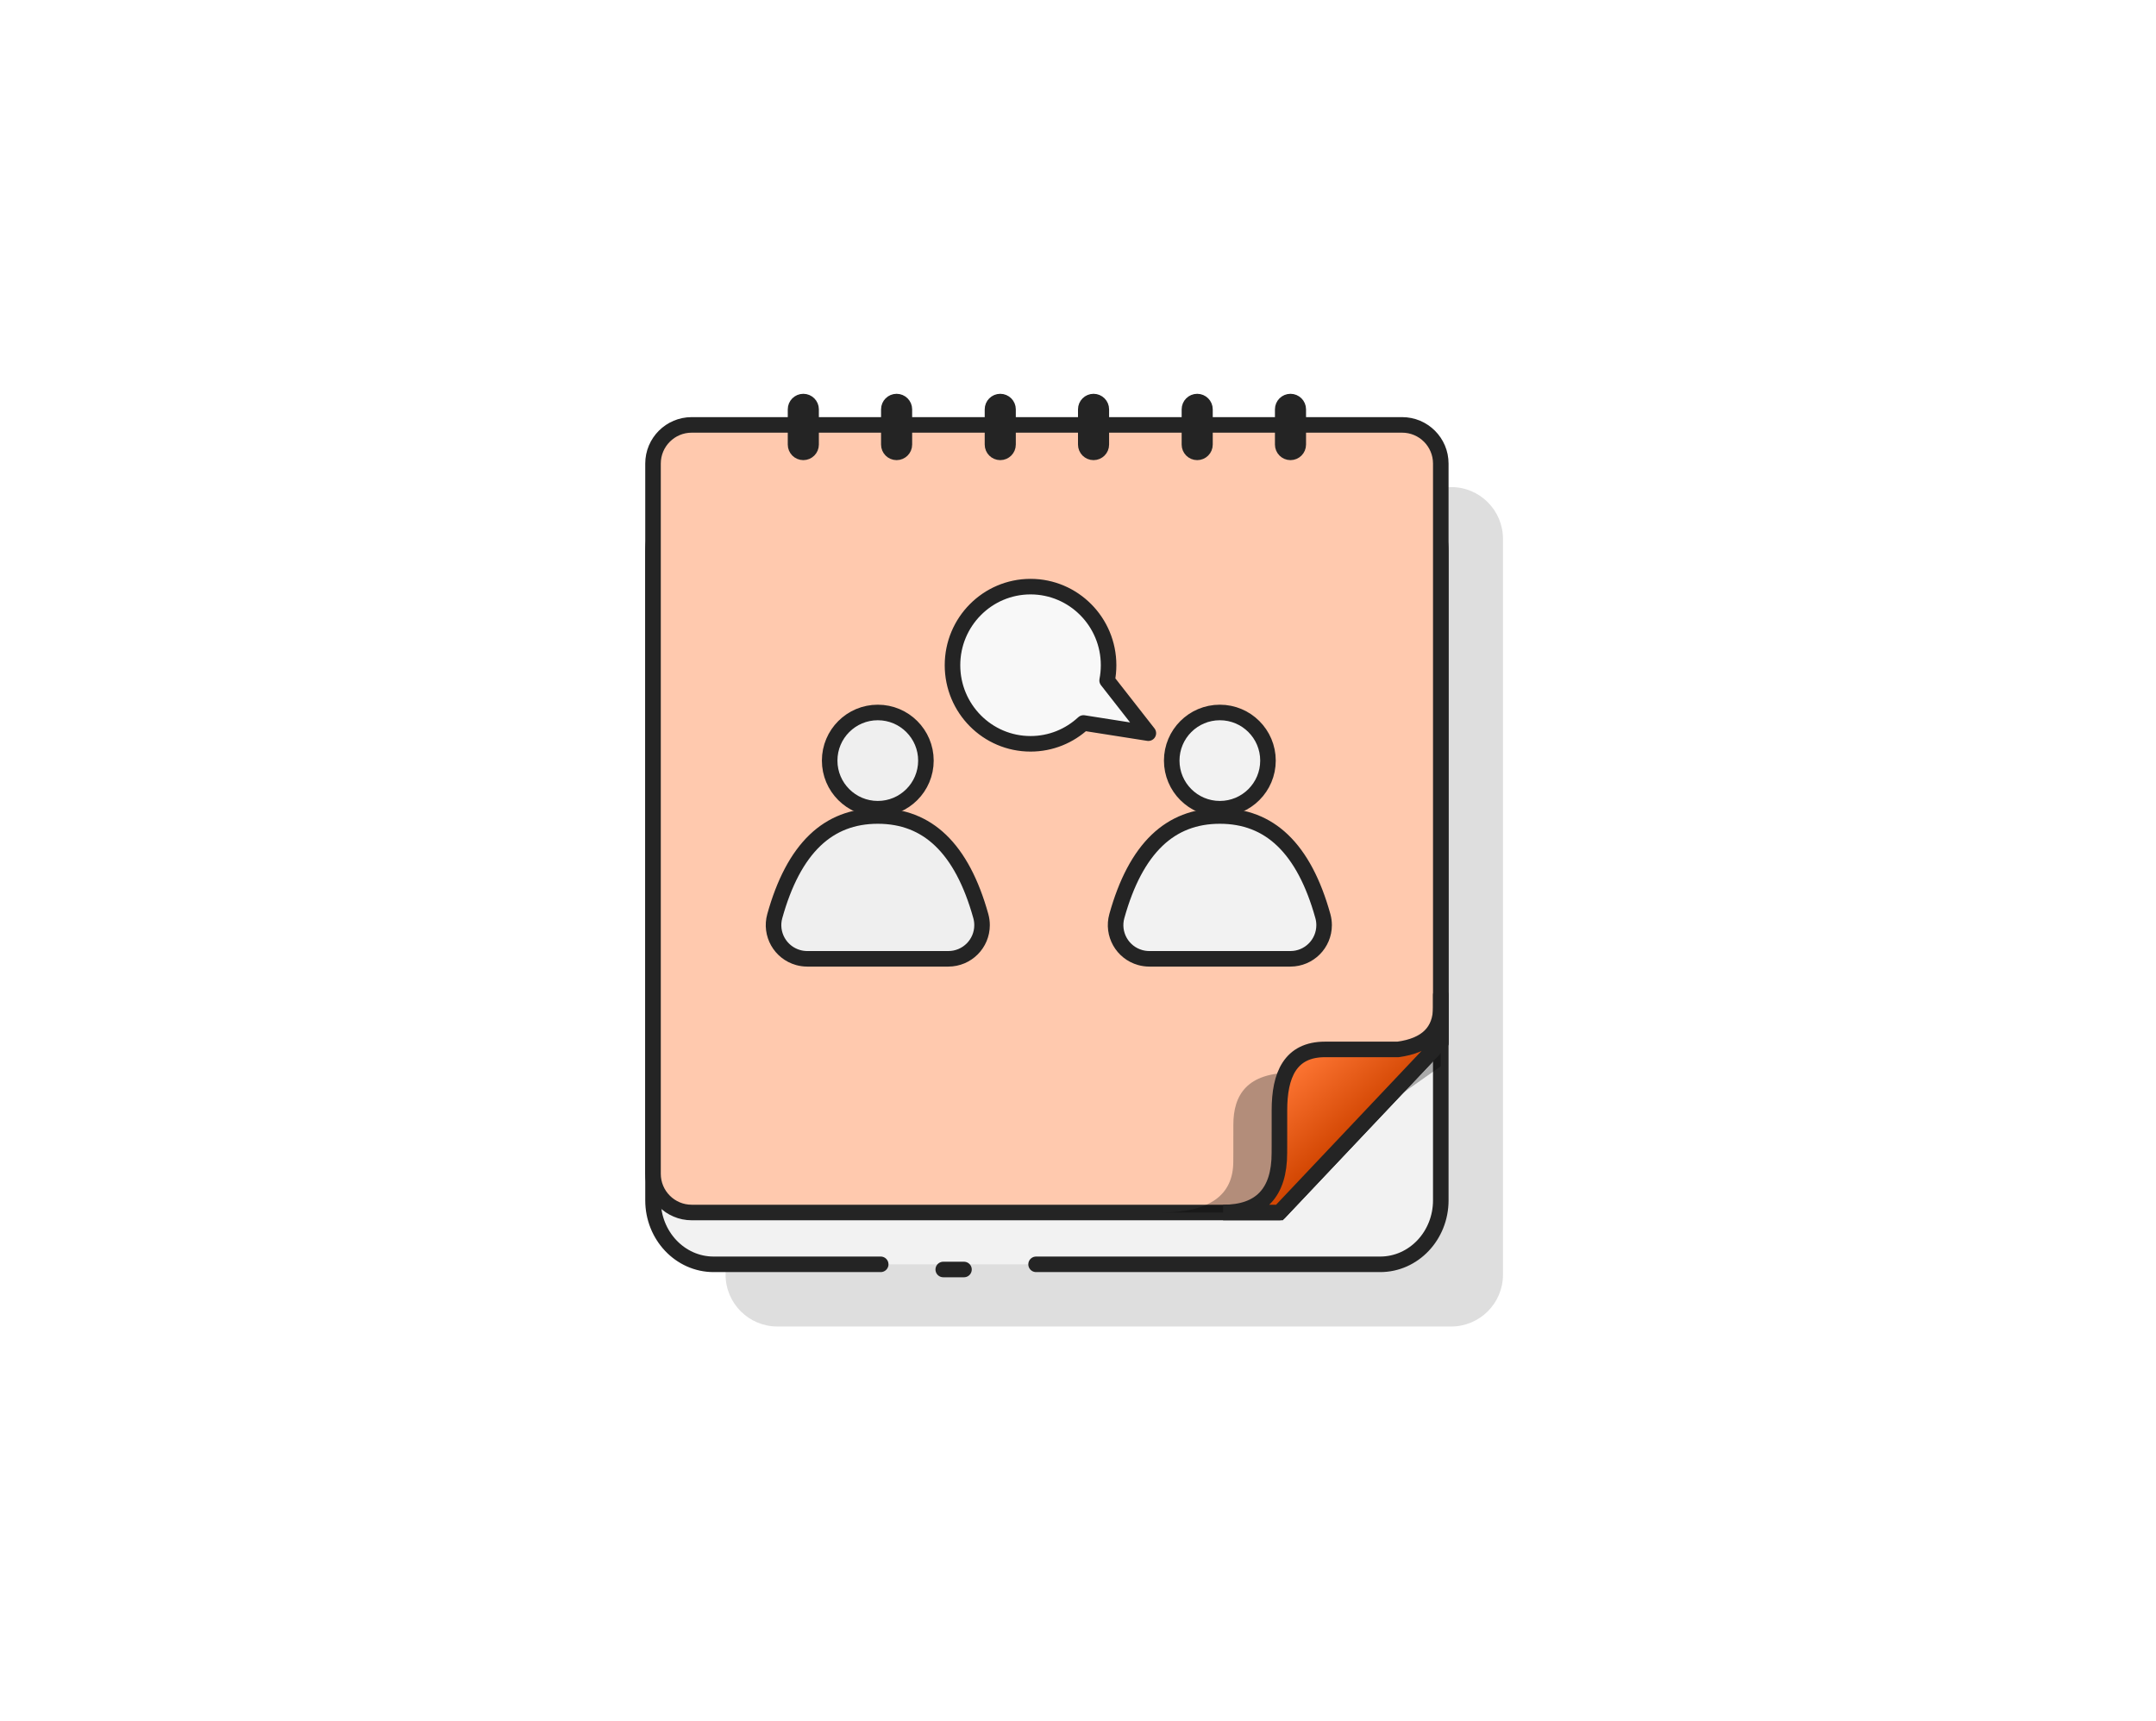
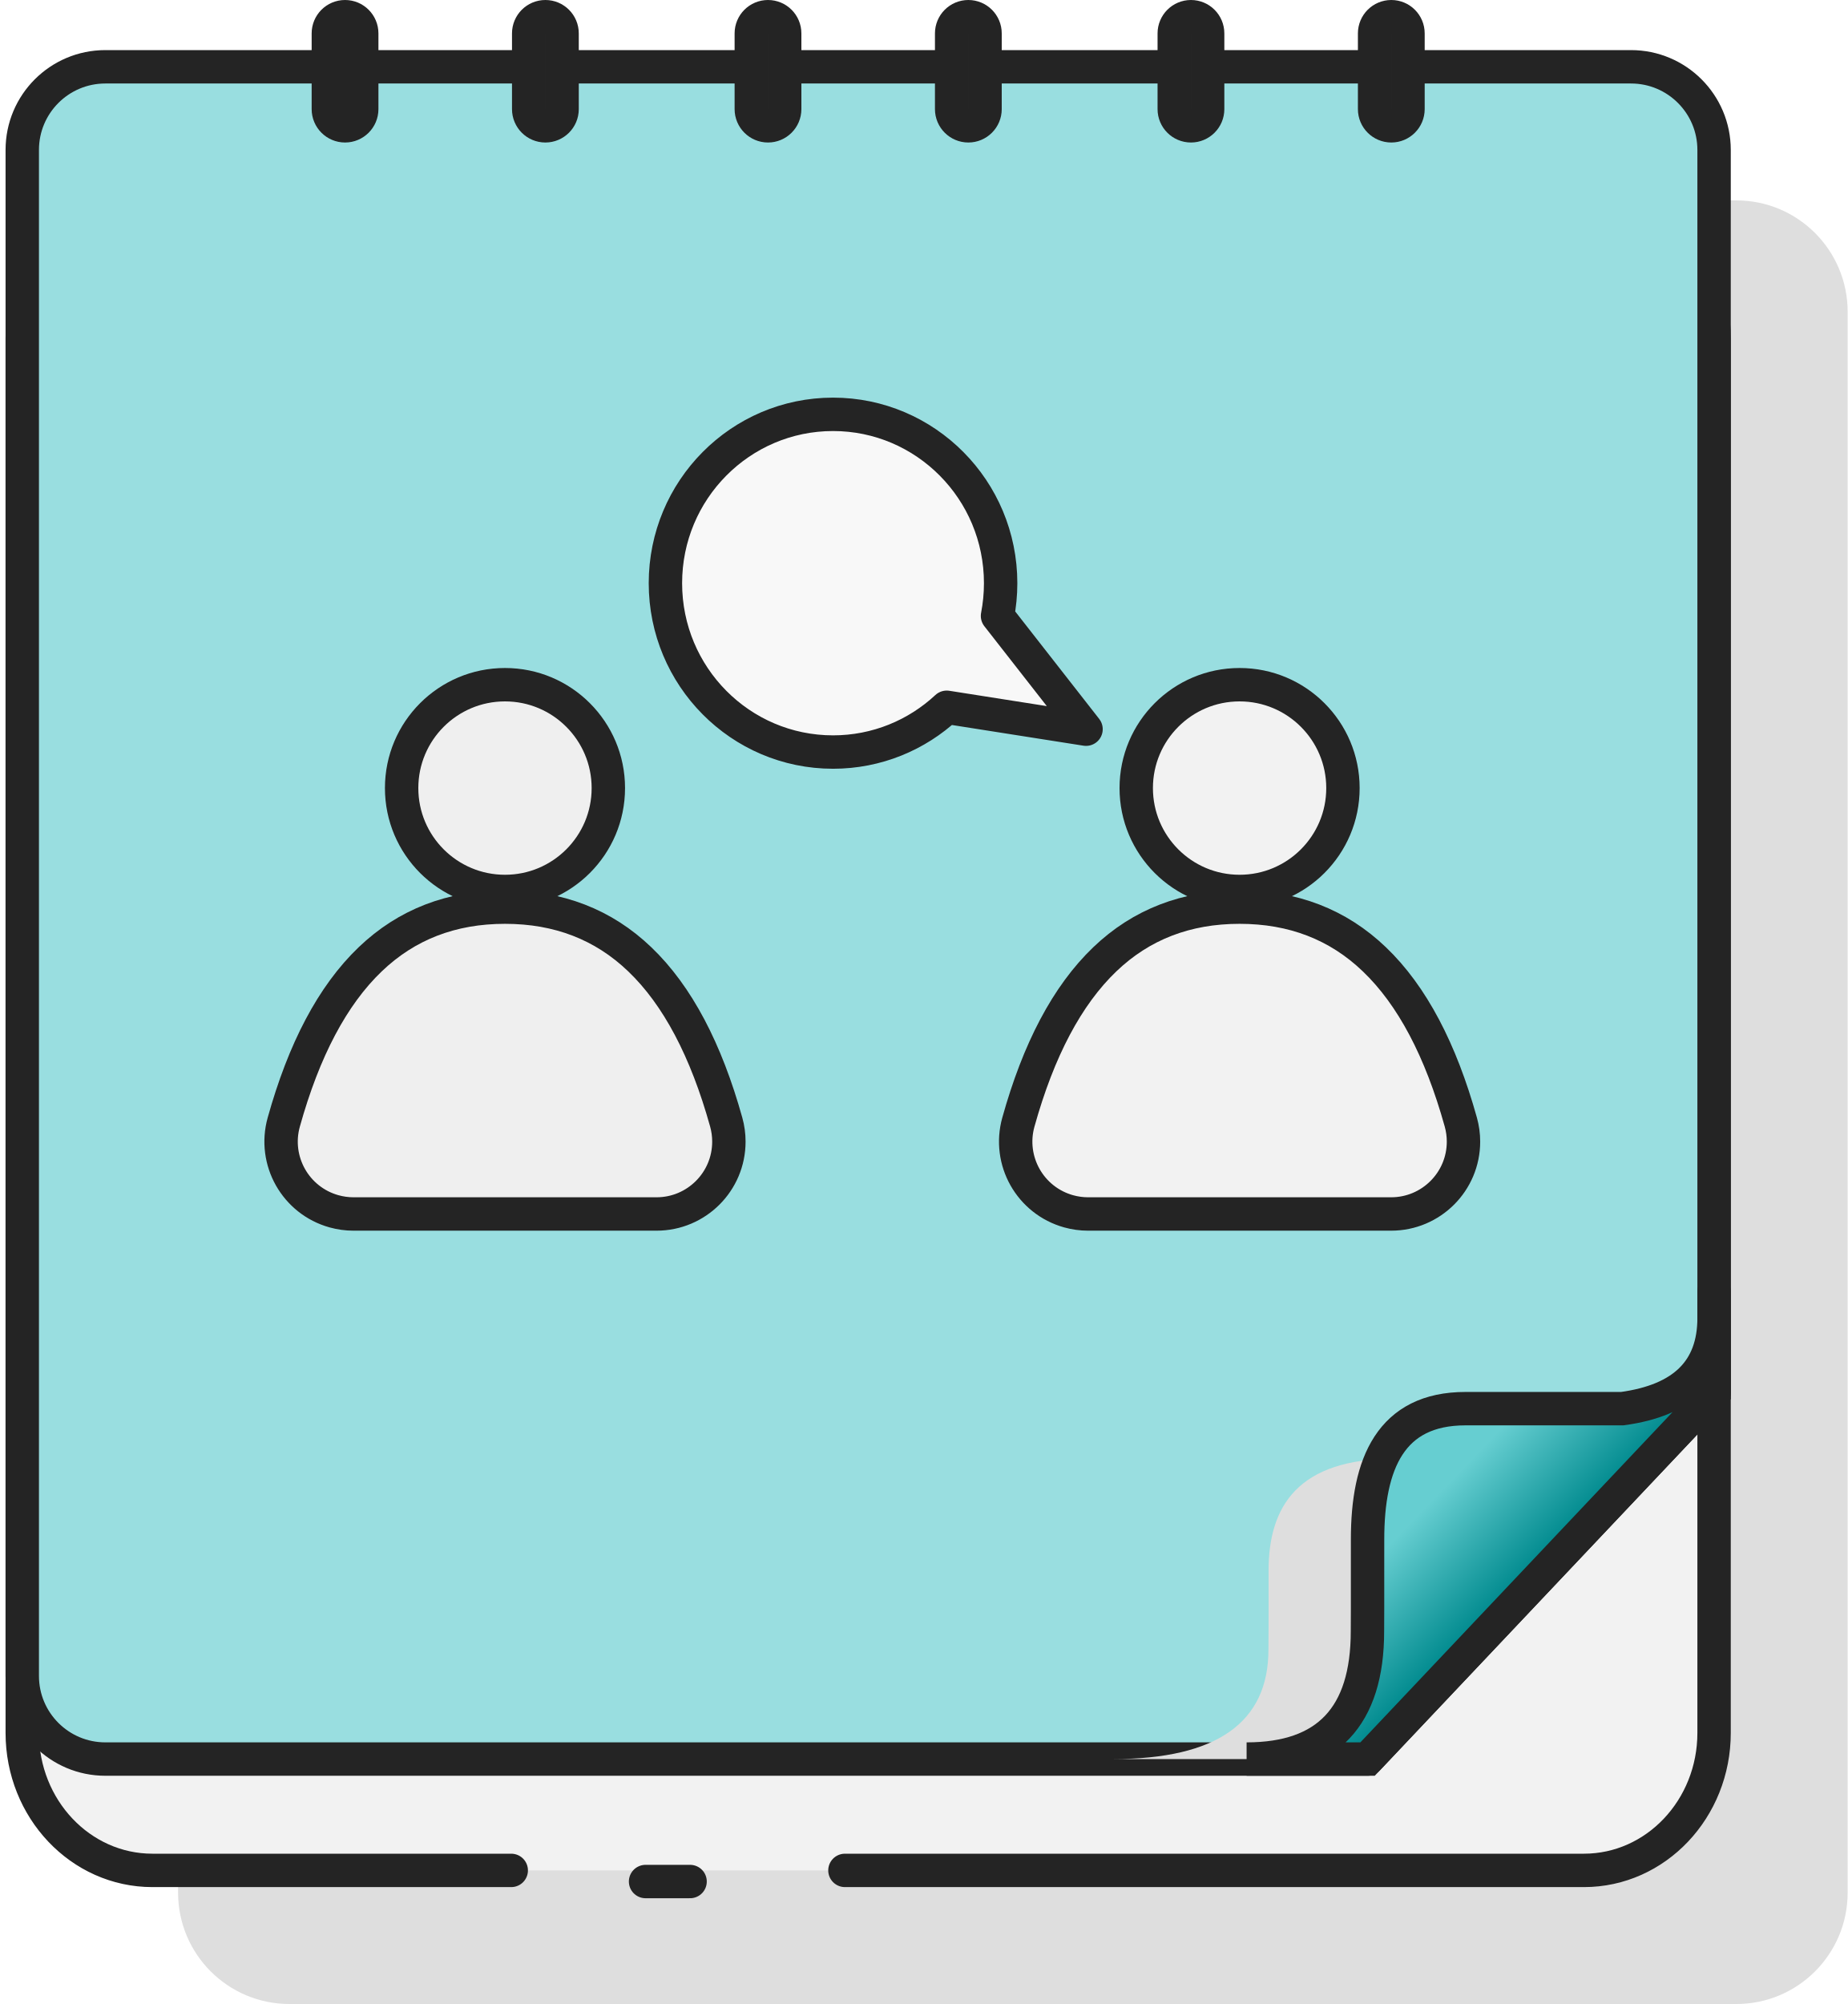
- <svg xmlns="http://www.w3.org/2000/svg" width="208" height="166" viewBox="0 0 208 166">
+ <svg xmlns="http://www.w3.org/2000/svg" width="83px" height="90px" viewBox="0 0 83 90" version="1.1">
  <defs>
-     <linearGradient id="icon_expresstermin-a" x1="64.156%" x2="34.382%" y1="61.956%" y2="29.158%">
-       <stop offset="0%" stop-color="#D04400" />
-       <stop offset="100%" stop-color="#FF7735" />
+     <linearGradient x1="61.351%" y1="59.073%" x2="42.888%" y2="41.376%" id="linearGradient-1">
+       <stop stop-color="#008A8E" offset="0%" />
+       <stop stop-color="#66CED1" offset="100%" />
    </linearGradient>
  </defs>
-   <g fill="none" fill-rule="evenodd" transform="translate(63 38)">
-     <rect width="75" height="81" x="7" y="9" fill="#DEDEDE" rx="5" />
-     <path fill="#F2F2F2" stroke="#242424" stroke-linecap="round" stroke-linejoin="round" stroke-width="1.5" d="M21.966,84 L5.846,84 C2.617,84 0,81.235 0,77.824 L0,15.176 C0,11.765 2.617,9 5.846,9 L70.154,9 C73.383,9 76,11.765 76,15.176 L76,77.824 C76,81.235 73.383,84 70.154,84 L41.607,84 L36.956,84 M30,84.5 L28,84.5" />
-     <path fill="#FFC9AE" stroke="#242424" stroke-linejoin="round" stroke-width="1.5" d="M3.733,3 L72.267,3 C74.329,3 76,4.671 76,6.733 L76,62.536 L76,62.536 L60.434,79 L3.733,79 C1.671,79 2.02886224e-15,77.329 0,75.267 L0,6.733 C-2.525054e-16,4.671 1.671,3 3.733,3 Z" />
-     <rect width="1.5" height="4.9" x="32.75" y=".75" fill="#D8D8D8" stroke="#242424" stroke-width="1.5" rx=".75" />
-     <rect width="1.5" height="4.9" x="22.75" y=".75" fill="#D8D8D8" stroke="#242424" stroke-width="1.5" rx=".75" />
-     <rect width="1.5" height="4.9" x="13.75" y=".75" fill="#D8D8D8" stroke="#242424" stroke-width="1.5" rx=".75" />
-     <rect width="1.5" height="4.9" x="41.75" y=".75" fill="#D8D8D8" stroke="#242424" stroke-width="1.5" rx=".75" />
-     <rect width="1.5" height="4.9" x="51.75" y=".75" fill="#D8D8D8" stroke="#242424" stroke-width="1.5" rx=".75" />
-     <rect width="1.5" height="4.9" x="60.75" y=".75" fill="#D8D8D8" stroke="#242424" stroke-width="1.5" rx=".75" />
-     <g fill="#EFEFEF" stroke="#242424" stroke-width="1.5" transform="translate(10 30)">
-       <circle cx="11.685" cy="5.393" r="4.643" />
-       <path d="M11.685,10.739 C9.288,10.739 7.268,11.515 5.631,13.082 C3.935,14.706 2.652,17.152 1.747,20.397 C1.506,21.261 1.638,22.141 2.046,22.866 C2.455,23.59 3.14,24.159 4.004,24.4 C4.289,24.479 4.582,24.52 4.877,24.52 L18.493,24.52 C19.391,24.52 20.203,24.156 20.791,23.568 C21.38,22.98 21.743,22.167 21.743,21.27 C21.743,20.975 21.703,20.681 21.624,20.397 C20.719,17.152 19.436,14.706 17.739,13.082 C16.103,11.515 14.083,10.739 11.685,10.739 Z" />
+   <g id="01_Design" stroke="none" stroke-width="1" fill="none" fill-rule="evenodd">
+     <g id="01_all-services" transform="translate(-206, -688)">
+       <g id="expresstermin_finden" transform="translate(140, 646)">
+         <g id="icon_terminbuchung" transform="translate(67, 42)">
+           <rect id="Rectangle" fill="#DEDEDE" x="7" y="9" width="75" height="81" rx="5" />
+           <path d="M21.966,84 L5.846,84 C2.617,84 0,81.235 0,77.824 L0,15.176 C0,11.765 2.617,9 5.846,9 L70.154,9 C73.383,9 76,11.765 76,15.176 L76,77.824 C76,81.235 73.383,84 70.154,84 L41.607,84 L36.956,84 M30,84.5 L28,84.5" id="Shape" stroke="#242424" stroke-width="1.5" fill="#F2F2F2" stroke-linecap="round" stroke-linejoin="round" />
+           <path d="M3.733,3 L72.267,3 C74.329,3 76,4.671 76,6.733 L76,62.536 L76,62.536 L60.434,79 L3.733,79 C1.671,79 9.82563329e-15,77.329 0,75.267 L0,6.733 C-2.525054e-16,4.671 1.671,3 3.733,3 Z" id="Rectangle" stroke="#242424" stroke-width="1.5" fill="#99DEE0" stroke-linejoin="round" />
+           <rect id="Rectangle-Copy-8" stroke="#242424" stroke-width="1.5" fill="#D8D8D8" x="32.75" y="0.75" width="1.5" height="4.9" rx="0.75" />
+           <rect id="Rectangle-Copy-11" stroke="#242424" stroke-width="1.5" fill="#D8D8D8" x="22.75" y="0.75" width="1.5" height="4.9" rx="0.75" />
+           <rect id="Rectangle-Copy-20" stroke="#242424" stroke-width="1.5" fill="#D8D8D8" x="13.75" y="0.75" width="1.5" height="4.9" rx="0.75" />
+           <rect id="Rectangle-Copy-9" stroke="#242424" stroke-width="1.5" fill="#D8D8D8" x="41.75" y="0.75" width="1.5" height="4.9" rx="0.75" />
+           <rect id="Rectangle-Copy-10" stroke="#242424" stroke-width="1.5" fill="#D8D8D8" x="51.75" y="0.75" width="1.5" height="4.9" rx="0.75" />
+           <rect id="Rectangle-Copy-14" stroke="#242424" stroke-width="1.5" fill="#D8D8D8" x="60.75" y="0.75" width="1.5" height="4.9" rx="0.75" />
+           <g id="Group-2" transform="translate(10, 30)" fill="#EFEFEF" stroke="#242424" stroke-width="1.5">
+             <circle id="Oval" cx="11.685" cy="5.393" r="4.643" />
+             <path d="M11.685,10.739 C14.083,10.739 16.103,11.515 17.739,13.082 C19.436,14.706 20.719,17.152 21.624,20.397 C21.703,20.681 21.743,20.975 21.743,21.27 C21.743,22.167 21.38,22.98 20.791,23.568 C20.203,24.156 19.391,24.52 18.493,24.52 L18.493,24.52 L4.877,24.52 C4.582,24.52 4.289,24.479 4.004,24.4 C3.14,24.159 2.455,23.59 2.046,22.866 C1.638,22.141 1.506,21.261 1.747,20.397 C2.652,17.152 3.935,14.706 5.631,13.082 C7.268,11.515 9.288,10.739 11.685,10.739 Z" id="Oval" />
+           </g>
+           <g id="Group-2-Copy" transform="translate(43, 30)" fill="#F2F2F2" stroke="#242424" stroke-width="1.5">
+             <circle id="Oval" cx="11.685" cy="5.393" r="4.643" />
+             <path d="M11.685,10.739 C14.083,10.739 16.103,11.515 17.739,13.082 C19.436,14.706 20.719,17.152 21.624,20.397 C21.703,20.681 21.743,20.975 21.743,21.27 C21.743,22.167 21.38,22.98 20.791,23.568 C20.203,24.156 19.391,24.52 18.493,24.52 L18.493,24.52 L4.877,24.52 C4.582,24.52 4.289,24.479 4.004,24.4 C3.14,24.159 2.455,23.59 2.046,22.866 C1.638,22.141 1.506,21.261 1.747,20.397 C2.652,17.152 3.935,14.706 5.631,13.082 C7.268,11.515 9.288,10.739 11.685,10.739 Z" id="Oval" />
+           </g>
+           <path d="M37.833,17.25 C39.927,17.25 41.822,18.092 43.193,19.453 C44.567,20.816 45.417,22.7 45.417,24.78 C45.417,26.859 44.567,28.743 43.193,30.106 C41.822,31.467 39.927,32.309 37.833,32.309 C37.331,32.309 36.839,32.26 36.364,32.168 L36.364,32.168 L31.277,36.145 L32.261,29.887 C31.013,28.545 30.25,26.75 30.25,24.78 C30.25,22.7 31.099,20.816 32.473,19.453 C33.845,18.092 35.74,17.25 37.833,17.25 Z" id="Combined-Shape" stroke="#242424" stroke-width="1.5" fill="#F8F8F8" stroke-linejoin="round" transform="translate(37.83333, 26.19142) rotate(-90) translate(-37.83333, -26.19142) " />
+           <path d="M76,63.023 L60.332,79 L49,79 C53.657,79 55.984,77.359 55.981,74.078 C55.98,73.603 55.993,73.498 55.987,70.56 C55.98,67.622 57.331,65.511 61.64,65.511 C64.799,65.511 67.817,65.511 70.695,65.511 C74.232,63.95 76,62.165 76,60.156 C76,58.148 76,59.103 76,63.023 Z" id="Path-4" fill="#DEDEDE" style="mix-blend-mode: normal;" />
+           <path d="M76,62.536 L60.434,79 L55,79 C58.622,79 60.432,77.086 60.429,73.257 C60.429,72.703 60.439,72.582 60.434,69.153 C60.429,65.725 61.479,63.263 64.831,63.263 C67.288,63.263 69.635,63.263 71.874,63.263 C74.625,62.891 76,61.534 76,59.191 C76,56.848 76,57.963 76,62.536 Z" id="Path-4" stroke="#242424" stroke-width="1.5" fill="url(#linearGradient-1)" />
+         </g>
+       </g>
    </g>
-     <g fill="#F2F2F2" stroke="#242424" stroke-width="1.5" transform="translate(43 30)">
-       <circle cx="11.685" cy="5.393" r="4.643" />
-       <path d="M11.685,10.739 C9.288,10.739 7.268,11.515 5.631,13.082 C3.935,14.706 2.652,17.152 1.747,20.397 C1.506,21.261 1.638,22.141 2.046,22.866 C2.455,23.59 3.14,24.159 4.004,24.4 C4.289,24.479 4.582,24.52 4.877,24.52 L18.493,24.52 C19.391,24.52 20.203,24.156 20.791,23.568 C21.38,22.98 21.743,22.167 21.743,21.27 C21.743,20.975 21.703,20.681 21.624,20.397 C20.719,17.152 19.436,14.706 17.739,13.082 C16.103,11.515 14.083,10.739 11.685,10.739 Z" />
-     </g>
-     <path fill="#F8F8F8" stroke="#242424" stroke-linejoin="round" stroke-width="1.5" d="M37.833,17.25 C35.74,17.25 33.845,18.092 32.473,19.453 C31.099,20.816 30.25,22.7 30.25,24.78 C30.25,26.75 31.013,28.545 32.261,29.887 L31.277,36.145 L36.364,32.168 C36.839,32.26 37.331,32.309 37.833,32.309 C39.927,32.309 41.822,31.467 43.193,30.106 C44.567,28.743 45.417,26.859 45.417,24.78 C45.417,22.7 44.567,20.816 43.193,19.453 C41.822,18.092 39.927,17.25 37.833,17.25 Z" transform="rotate(-90 37.833 26.191)" />
-     <path fill="#000" fill-opacity=".3" d="M76,64.888 L55.987,79 L49,79 C53.657,79 55.984,77.359 55.981,74.078 C55.98,73.603 55.993,73.498 55.987,70.56 C55.98,67.622 57.331,65.511 61.64,65.511 C64.799,65.511 67.817,65.511 70.695,65.511 C74.232,65.193 76,64.029 76,62.021 C76,60.012 76,60.968 76,64.888 Z" />
-     <path fill="url(#icon_expresstermin-a)" stroke="#242424" stroke-width="1.5" d="M76,62.536 L60.434,79 L55,79 C58.622,79 60.432,77.086 60.429,73.257 C60.429,72.703 60.439,72.582 60.434,69.153 C60.429,65.725 61.479,63.263 64.831,63.263 C67.288,63.263 69.635,63.263 71.874,63.263 C74.625,62.891 76,61.534 76,59.191 C76,56.848 76,57.963 76,62.536 Z" />
  </g>
</svg>
